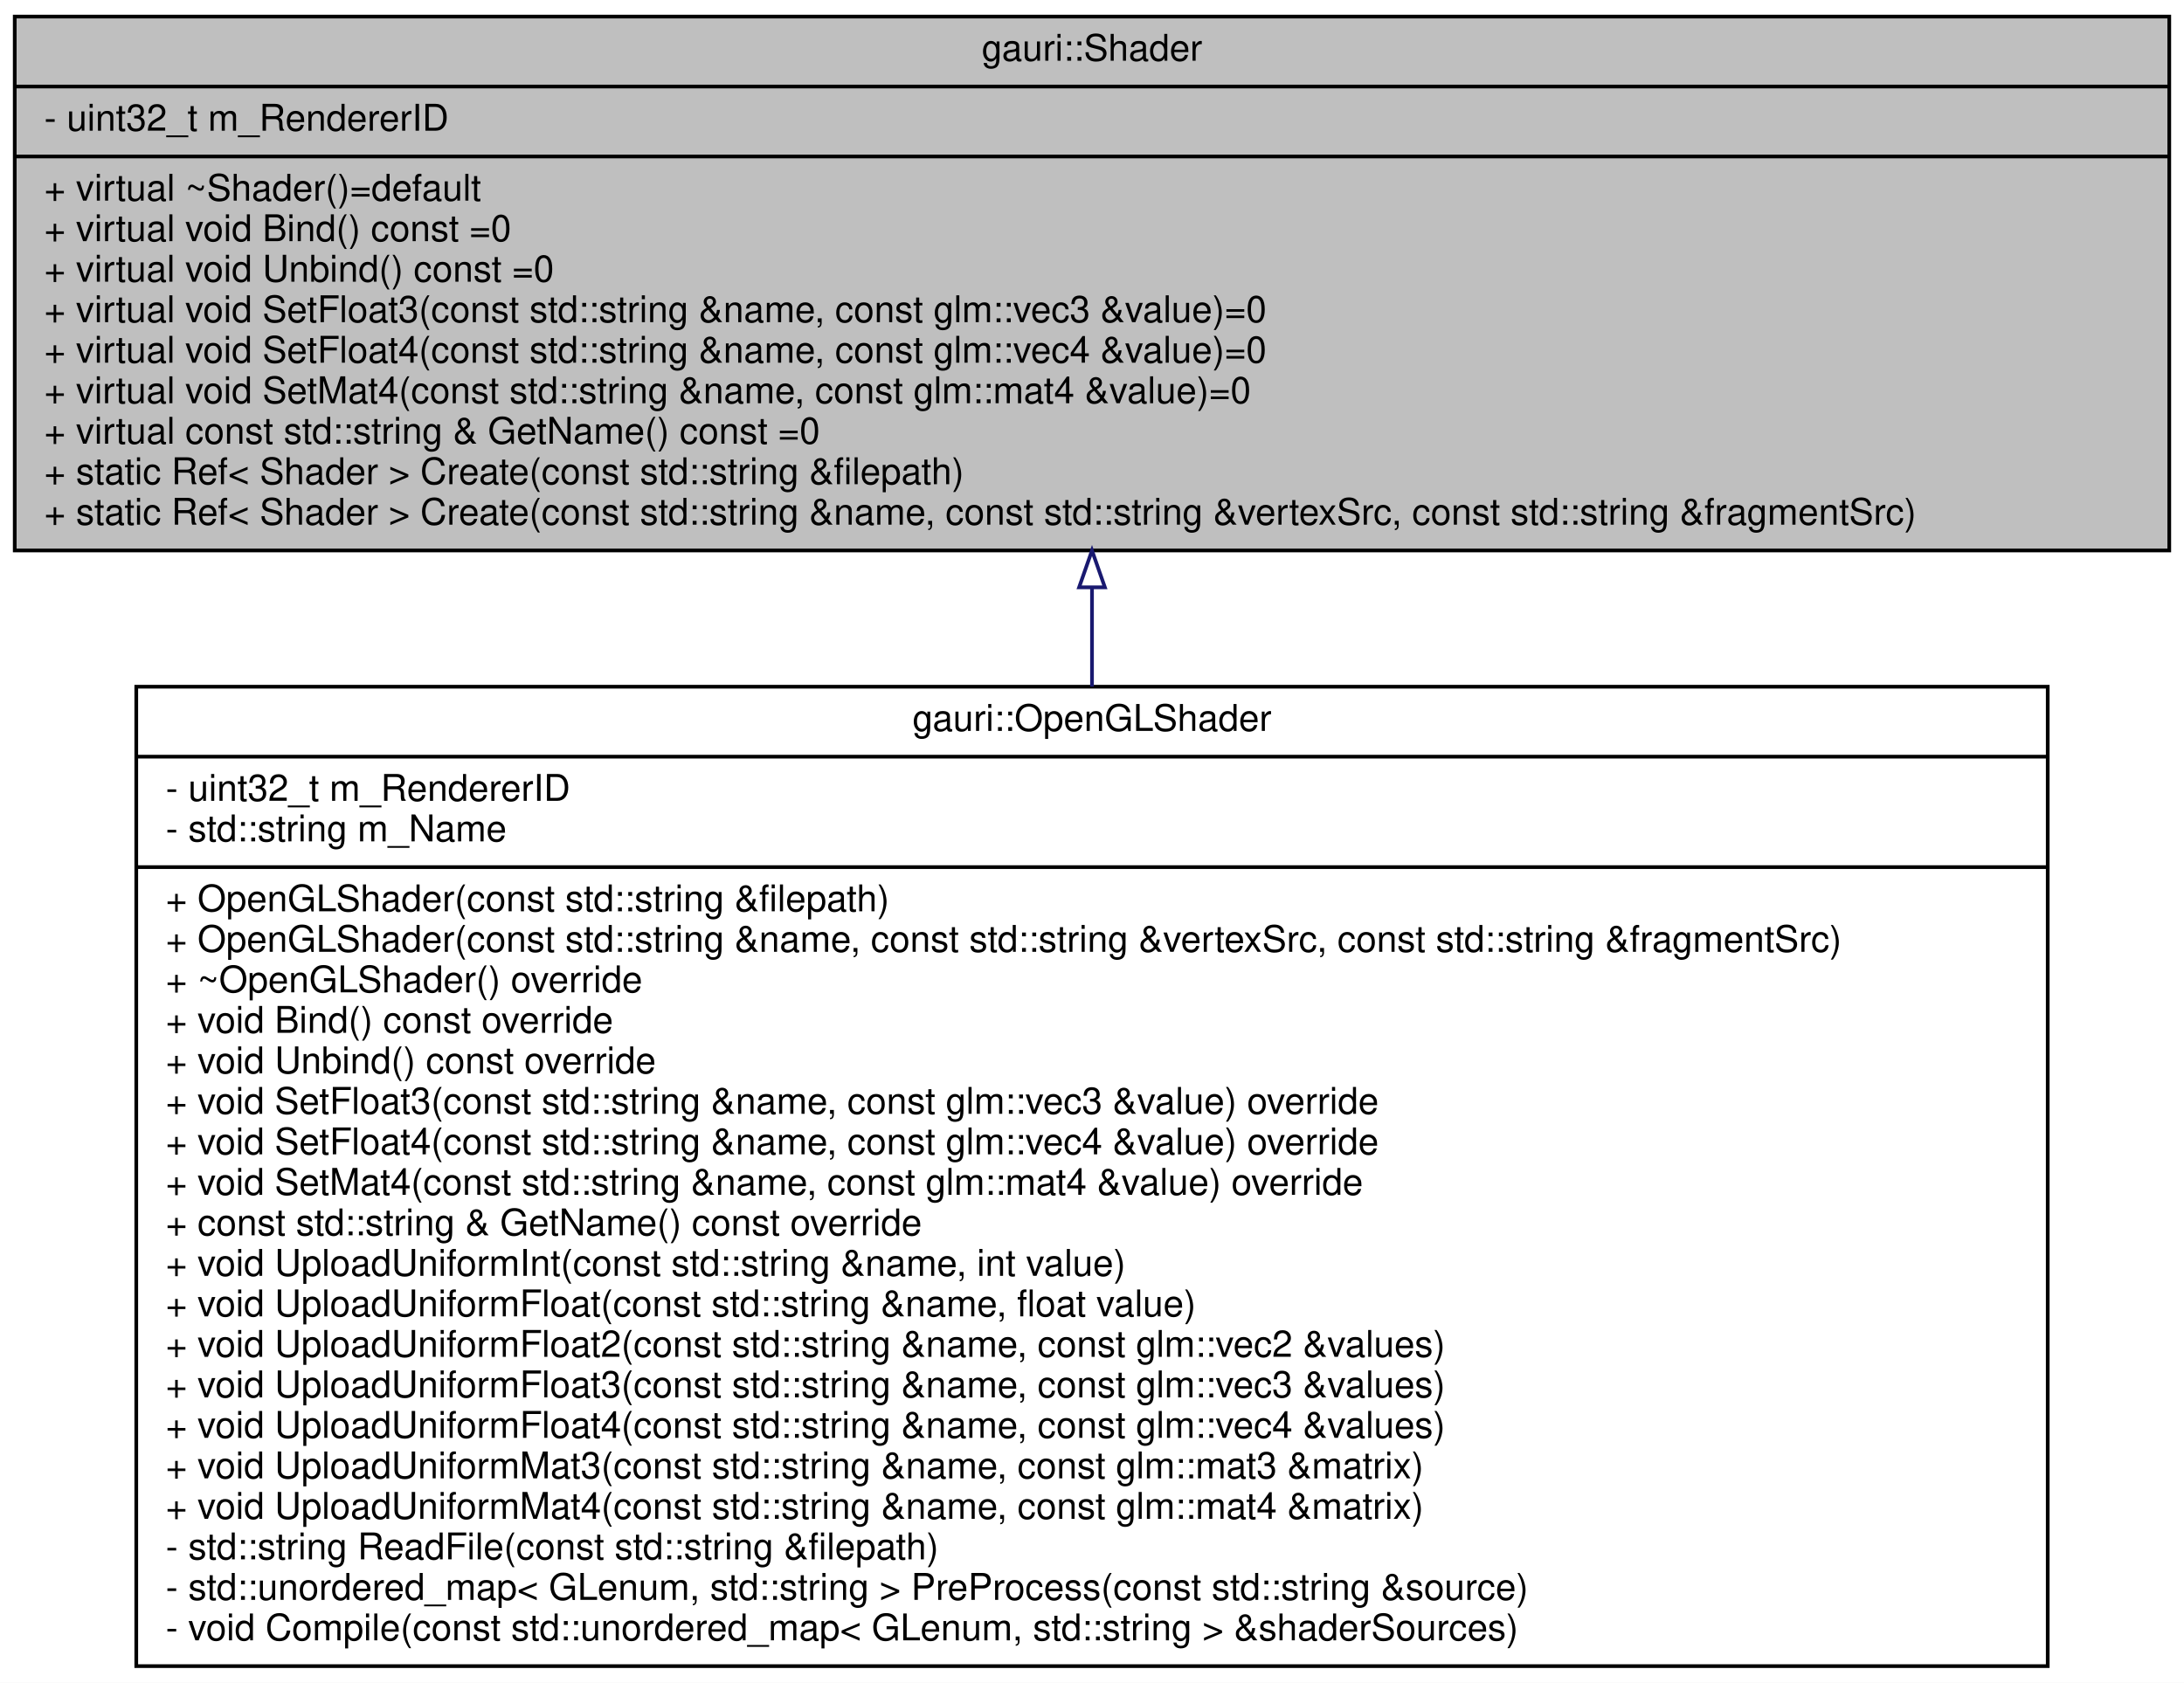
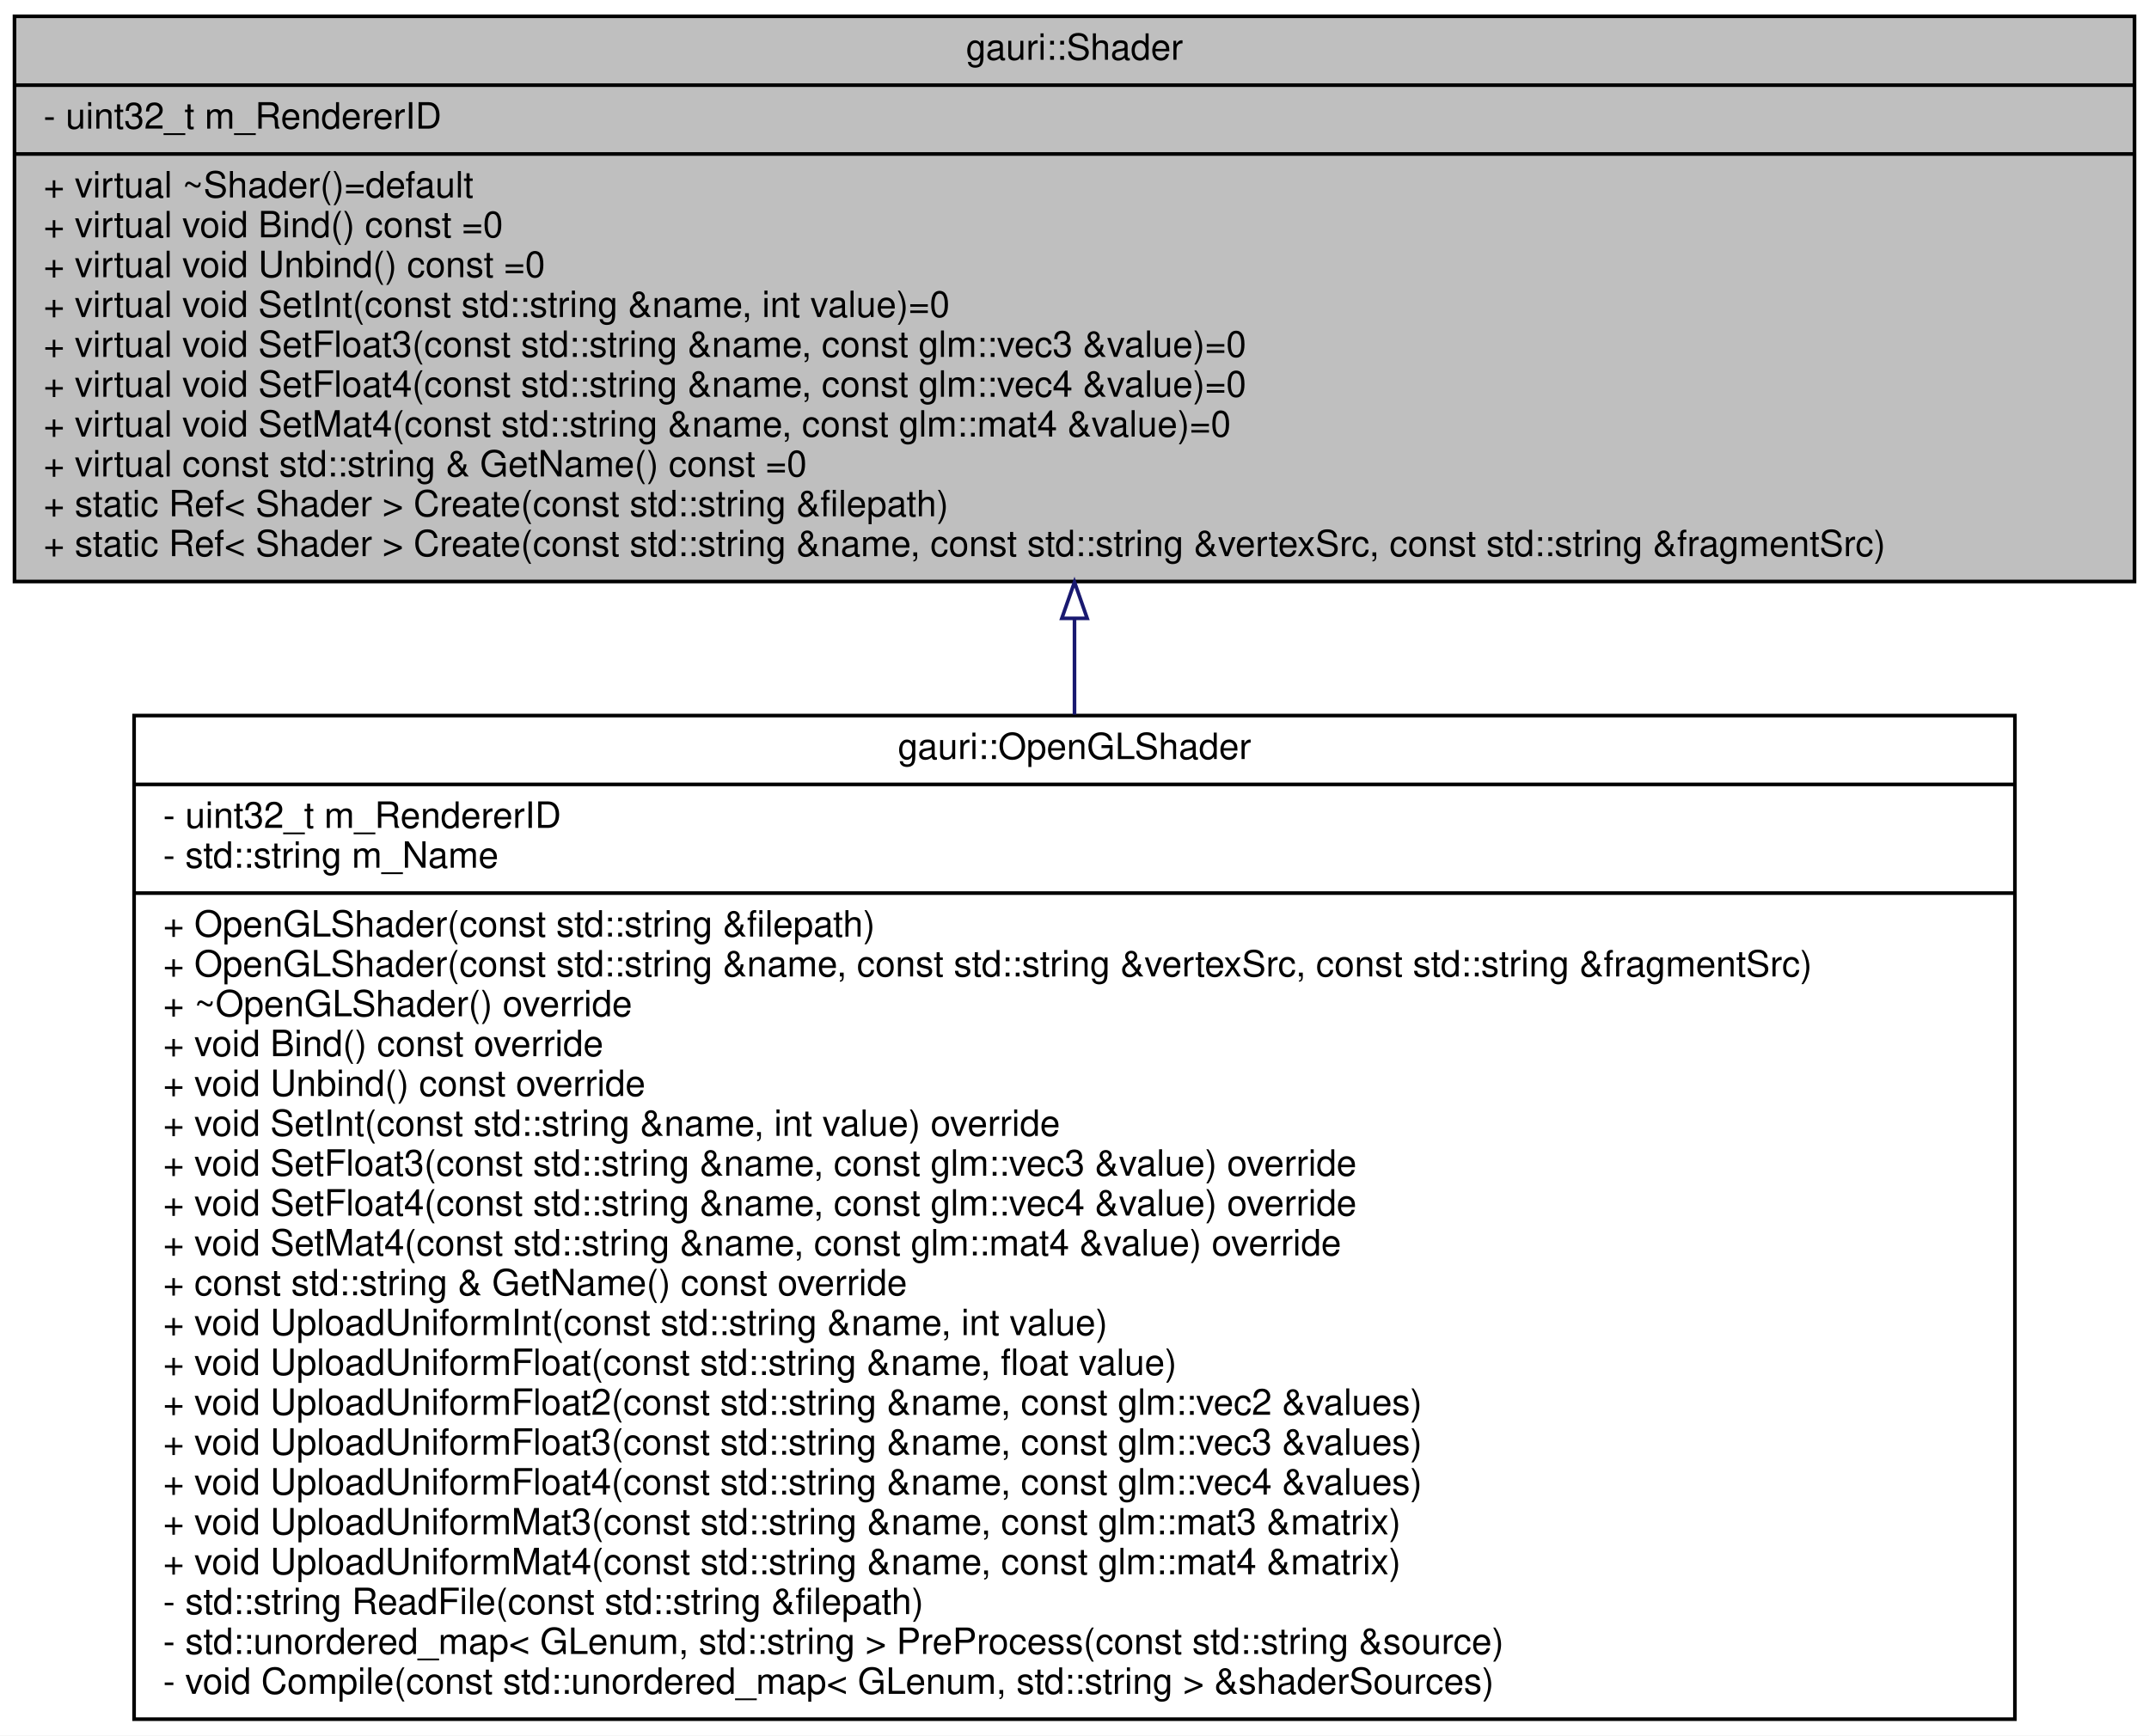
- <svg xmlns="http://www.w3.org/2000/svg" xmlns:xlink="http://www.w3.org/1999/xlink" width="593pt" height="457pt" viewBox="0.00 0.00 593.00 457.00">
-   <g id="graph0" class="graph" transform="scale(1 1) rotate(0) translate(4 453)">
-     <polygon fill="white" stroke="transparent" points="-4,4 -4,-453 589,-453 589,4 -4,4" />
+ <svg xmlns="http://www.w3.org/2000/svg" xmlns:xlink="http://www.w3.org/1999/xlink" width="593pt" height="479pt" viewBox="0.00 0.00 593.00 479.00">
+   <g id="graph0" class="graph" transform="scale(1 1) rotate(0) translate(4 475)">
+     <polygon fill="white" stroke="transparent" points="-4,4 -4,-475 589,-475 589,4 -4,4" />
    <g id="node1" class="node">
      <g id="a_node1">
        <a xlink:title=" ">
-           <polygon fill="#bfbfbf" stroke="black" points="0,-303.5 0,-448.5 585,-448.5 585,-303.5 0,-303.5" />
-           <text text-anchor="middle" x="292.5" y="-436.5" font-family="Helvetica,sans-Serif" font-size="10.00">gauri::Shader</text>
-           <polyline fill="none" stroke="black" points="0,-429.5 585,-429.5 " />
-           <text text-anchor="start" x="8" y="-417.5" font-family="Helvetica,sans-Serif" font-size="10.00">- uint32_t m_RendererID</text>
-           <polyline fill="none" stroke="black" points="0,-410.5 585,-410.5 " />
-           <text text-anchor="start" x="8" y="-398.5" font-family="Helvetica,sans-Serif" font-size="10.00">+ virtual ~Shader()=default</text>
-           <text text-anchor="start" x="8" y="-387.5" font-family="Helvetica,sans-Serif" font-size="10.00">+ virtual void Bind() const =0</text>
-           <text text-anchor="start" x="8" y="-376.5" font-family="Helvetica,sans-Serif" font-size="10.00">+ virtual void Unbind() const =0</text>
-           <text text-anchor="start" x="8" y="-365.5" font-family="Helvetica,sans-Serif" font-size="10.00">+ virtual void SetFloat3(const std::string &amp;name, const glm::vec3 &amp;value)=0</text>
-           <text text-anchor="start" x="8" y="-354.5" font-family="Helvetica,sans-Serif" font-size="10.00">+ virtual void SetFloat4(const std::string &amp;name, const glm::vec4 &amp;value)=0</text>
-           <text text-anchor="start" x="8" y="-343.5" font-family="Helvetica,sans-Serif" font-size="10.00">+ virtual void SetMat4(const std::string &amp;name, const glm::mat4 &amp;value)=0</text>
-           <text text-anchor="start" x="8" y="-332.5" font-family="Helvetica,sans-Serif" font-size="10.00">+ virtual const std::string &amp; GetName() const =0</text>
-           <text text-anchor="start" x="8" y="-321.5" font-family="Helvetica,sans-Serif" font-size="10.00">+ static Ref&lt; Shader &gt; Create(const std::string &amp;filepath)</text>
-           <text text-anchor="start" x="8" y="-310.5" font-family="Helvetica,sans-Serif" font-size="10.00">+ static Ref&lt; Shader &gt; Create(const std::string &amp;name, const std::string &amp;vertexSrc, const std::string &amp;fragmentSrc)</text>
+           <polygon fill="#bfbfbf" stroke="black" points="0,-314.5 0,-470.5 585,-470.5 585,-314.5 0,-314.5" />
+           <text text-anchor="middle" x="292.5" y="-458.5" font-family="Helvetica,sans-Serif" font-size="10.00">gauri::Shader</text>
+           <polyline fill="none" stroke="black" points="0,-451.5 585,-451.5 " />
+           <text text-anchor="start" x="8" y="-439.5" font-family="Helvetica,sans-Serif" font-size="10.00">- uint32_t m_RendererID</text>
+           <polyline fill="none" stroke="black" points="0,-432.5 585,-432.5 " />
+           <text text-anchor="start" x="8" y="-420.5" font-family="Helvetica,sans-Serif" font-size="10.00">+ virtual ~Shader()=default</text>
+           <text text-anchor="start" x="8" y="-409.5" font-family="Helvetica,sans-Serif" font-size="10.00">+ virtual void Bind() const =0</text>
+           <text text-anchor="start" x="8" y="-398.5" font-family="Helvetica,sans-Serif" font-size="10.00">+ virtual void Unbind() const =0</text>
+           <text text-anchor="start" x="8" y="-387.5" font-family="Helvetica,sans-Serif" font-size="10.00">+ virtual void SetInt(const std::string &amp;name, int value)=0</text>
+           <text text-anchor="start" x="8" y="-376.5" font-family="Helvetica,sans-Serif" font-size="10.00">+ virtual void SetFloat3(const std::string &amp;name, const glm::vec3 &amp;value)=0</text>
+           <text text-anchor="start" x="8" y="-365.5" font-family="Helvetica,sans-Serif" font-size="10.00">+ virtual void SetFloat4(const std::string &amp;name, const glm::vec4 &amp;value)=0</text>
+           <text text-anchor="start" x="8" y="-354.5" font-family="Helvetica,sans-Serif" font-size="10.00">+ virtual void SetMat4(const std::string &amp;name, const glm::mat4 &amp;value)=0</text>
+           <text text-anchor="start" x="8" y="-343.5" font-family="Helvetica,sans-Serif" font-size="10.00">+ virtual const std::string &amp; GetName() const =0</text>
+           <text text-anchor="start" x="8" y="-332.5" font-family="Helvetica,sans-Serif" font-size="10.00">+ static Ref&lt; Shader &gt; Create(const std::string &amp;filepath)</text>
+           <text text-anchor="start" x="8" y="-321.5" font-family="Helvetica,sans-Serif" font-size="10.00">+ static Ref&lt; Shader &gt; Create(const std::string &amp;name, const std::string &amp;vertexSrc, const std::string &amp;fragmentSrc)</text>
        </a>
      </g>
    </g>
    <g id="node2" class="node">
      <g id="a_node2">
        <a xlink:href="classgauri_1_1OpenGLShader.html" target="_top" xlink:title=" ">
-           <polygon fill="white" stroke="black" points="33,-0.5 33,-266.5 552,-266.5 552,-0.5 33,-0.5" />
-           <text text-anchor="middle" x="292.5" y="-254.5" font-family="Helvetica,sans-Serif" font-size="10.00">gauri::OpenGLShader</text>
-           <polyline fill="none" stroke="black" points="33,-247.5 552,-247.5 " />
-           <text text-anchor="start" x="41" y="-235.5" font-family="Helvetica,sans-Serif" font-size="10.00">- uint32_t m_RendererID</text>
-           <text text-anchor="start" x="41" y="-224.5" font-family="Helvetica,sans-Serif" font-size="10.00">- std::string m_Name</text>
-           <polyline fill="none" stroke="black" points="33,-217.5 552,-217.5 " />
-           <text text-anchor="start" x="41" y="-205.5" font-family="Helvetica,sans-Serif" font-size="10.00">+ OpenGLShader(const std::string &amp;filepath)</text>
-           <text text-anchor="start" x="41" y="-194.5" font-family="Helvetica,sans-Serif" font-size="10.00">+ OpenGLShader(const std::string &amp;name, const std::string &amp;vertexSrc, const std::string &amp;fragmentSrc)</text>
-           <text text-anchor="start" x="41" y="-183.5" font-family="Helvetica,sans-Serif" font-size="10.00">+ ~OpenGLShader() override</text>
-           <text text-anchor="start" x="41" y="-172.5" font-family="Helvetica,sans-Serif" font-size="10.00">+ void Bind() const override</text>
-           <text text-anchor="start" x="41" y="-161.5" font-family="Helvetica,sans-Serif" font-size="10.00">+ void Unbind() const override</text>
+           <polygon fill="white" stroke="black" points="33,-0.5 33,-277.5 552,-277.5 552,-0.5 33,-0.5" />
+           <text text-anchor="middle" x="292.5" y="-265.5" font-family="Helvetica,sans-Serif" font-size="10.00">gauri::OpenGLShader</text>
+           <polyline fill="none" stroke="black" points="33,-258.5 552,-258.5 " />
+           <text text-anchor="start" x="41" y="-246.5" font-family="Helvetica,sans-Serif" font-size="10.00">- uint32_t m_RendererID</text>
+           <text text-anchor="start" x="41" y="-235.5" font-family="Helvetica,sans-Serif" font-size="10.00">- std::string m_Name</text>
+           <polyline fill="none" stroke="black" points="33,-228.5 552,-228.5 " />
+           <text text-anchor="start" x="41" y="-216.5" font-family="Helvetica,sans-Serif" font-size="10.00">+ OpenGLShader(const std::string &amp;filepath)</text>
+           <text text-anchor="start" x="41" y="-205.5" font-family="Helvetica,sans-Serif" font-size="10.00">+ OpenGLShader(const std::string &amp;name, const std::string &amp;vertexSrc, const std::string &amp;fragmentSrc)</text>
+           <text text-anchor="start" x="41" y="-194.5" font-family="Helvetica,sans-Serif" font-size="10.00">+ ~OpenGLShader() override</text>
+           <text text-anchor="start" x="41" y="-183.5" font-family="Helvetica,sans-Serif" font-size="10.00">+ void Bind() const override</text>
+           <text text-anchor="start" x="41" y="-172.5" font-family="Helvetica,sans-Serif" font-size="10.00">+ void Unbind() const override</text>
+           <text text-anchor="start" x="41" y="-161.5" font-family="Helvetica,sans-Serif" font-size="10.00">+ void SetInt(const std::string &amp;name, int value) override</text>
          <text text-anchor="start" x="41" y="-150.5" font-family="Helvetica,sans-Serif" font-size="10.00">+ void SetFloat3(const std::string &amp;name, const glm::vec3 &amp;value) override</text>
          <text text-anchor="start" x="41" y="-139.5" font-family="Helvetica,sans-Serif" font-size="10.00">+ void SetFloat4(const std::string &amp;name, const glm::vec4 &amp;value) override</text>
          <text text-anchor="start" x="41" y="-128.5" font-family="Helvetica,sans-Serif" font-size="10.00">+ void SetMat4(const std::string &amp;name, const glm::mat4 &amp;value) override</text>
          <text text-anchor="start" x="41" y="-117.5" font-family="Helvetica,sans-Serif" font-size="10.00">+ const std::string &amp; GetName() const override</text>
          <text text-anchor="start" x="41" y="-106.5" font-family="Helvetica,sans-Serif" font-size="10.00">+ void UploadUniformInt(const std::string &amp;name, int value)</text>
          <text text-anchor="start" x="41" y="-95.5" font-family="Helvetica,sans-Serif" font-size="10.00">+ void UploadUniformFloat(const std::string &amp;name, float value)</text>
          <text text-anchor="start" x="41" y="-84.5" font-family="Helvetica,sans-Serif" font-size="10.00">+ void UploadUniformFloat2(const std::string &amp;name, const glm::vec2 &amp;values)</text>
          <text text-anchor="start" x="41" y="-73.5" font-family="Helvetica,sans-Serif" font-size="10.00">+ void UploadUniformFloat3(const std::string &amp;name, const glm::vec3 &amp;values)</text>
          <text text-anchor="start" x="41" y="-62.5" font-family="Helvetica,sans-Serif" font-size="10.00">+ void UploadUniformFloat4(const std::string &amp;name, const glm::vec4 &amp;values)</text>
          <text text-anchor="start" x="41" y="-51.5" font-family="Helvetica,sans-Serif" font-size="10.00">+ void UploadUniformMat3(const std::string &amp;name, const glm::mat3 &amp;matrix)</text>
          <text text-anchor="start" x="41" y="-40.5" font-family="Helvetica,sans-Serif" font-size="10.00">+ void UploadUniformMat4(const std::string &amp;name, const glm::mat4 &amp;matrix)</text>
          <text text-anchor="start" x="41" y="-29.5" font-family="Helvetica,sans-Serif" font-size="10.00">- std::string ReadFile(const std::string &amp;filepath)</text>
          <text text-anchor="start" x="41" y="-18.5" font-family="Helvetica,sans-Serif" font-size="10.00">- std::unordered_map&lt; GLenum, std::string &gt; PreProcess(const std::string &amp;source)</text>
          <text text-anchor="start" x="41" y="-7.5" font-family="Helvetica,sans-Serif" font-size="10.00">- void Compile(const std::unordered_map&lt; GLenum, std::string &gt; &amp;shaderSources)</text>
        </a>
      </g>
    </g>
    <g id="edge1" class="edge">
-       <path fill="none" stroke="midnightblue" d="M292.5,-293.4C292.5,-284.67 292.5,-275.63 292.5,-266.51" />
-       <polygon fill="none" stroke="midnightblue" points="289,-293.49 292.5,-303.49 296,-293.49 289,-293.49" />
+       <path fill="none" stroke="midnightblue" d="M292.5,-304.32C292.5,-295.67 292.5,-286.76 292.5,-277.76" />
+       <polygon fill="none" stroke="midnightblue" points="289,-304.33 292.5,-314.33 296,-304.33 289,-304.33" />
    </g>
  </g>
</svg>
